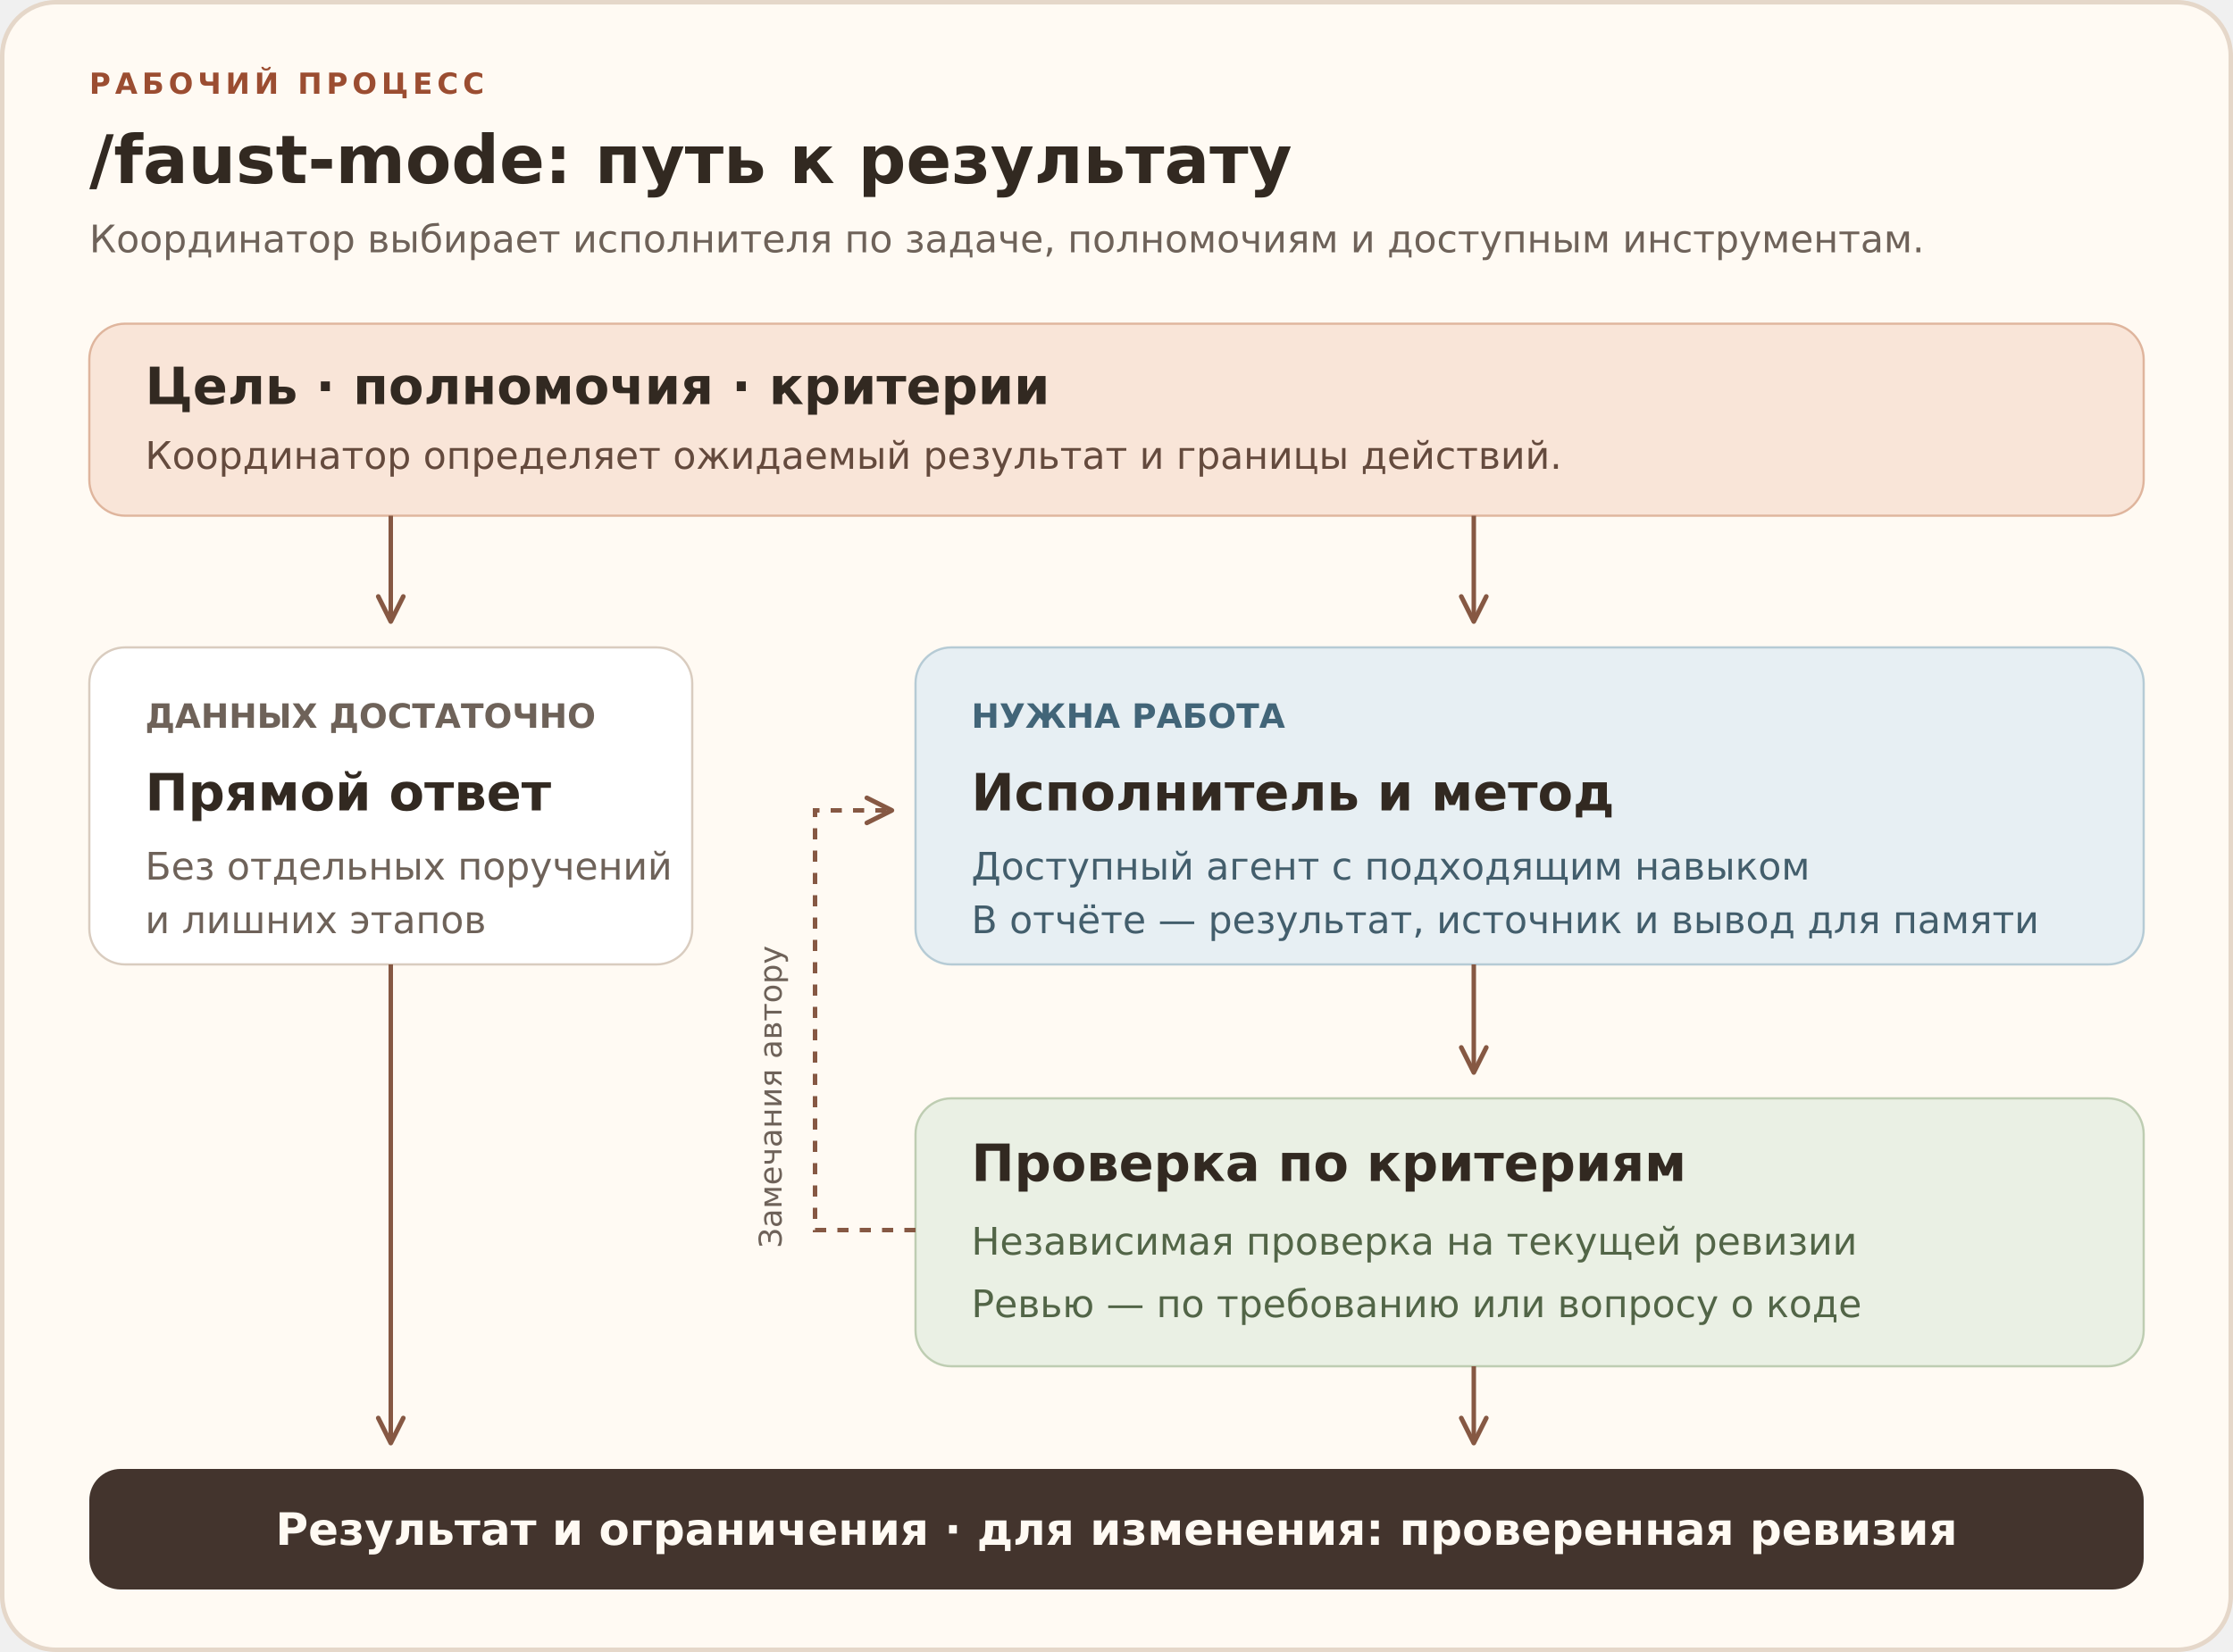
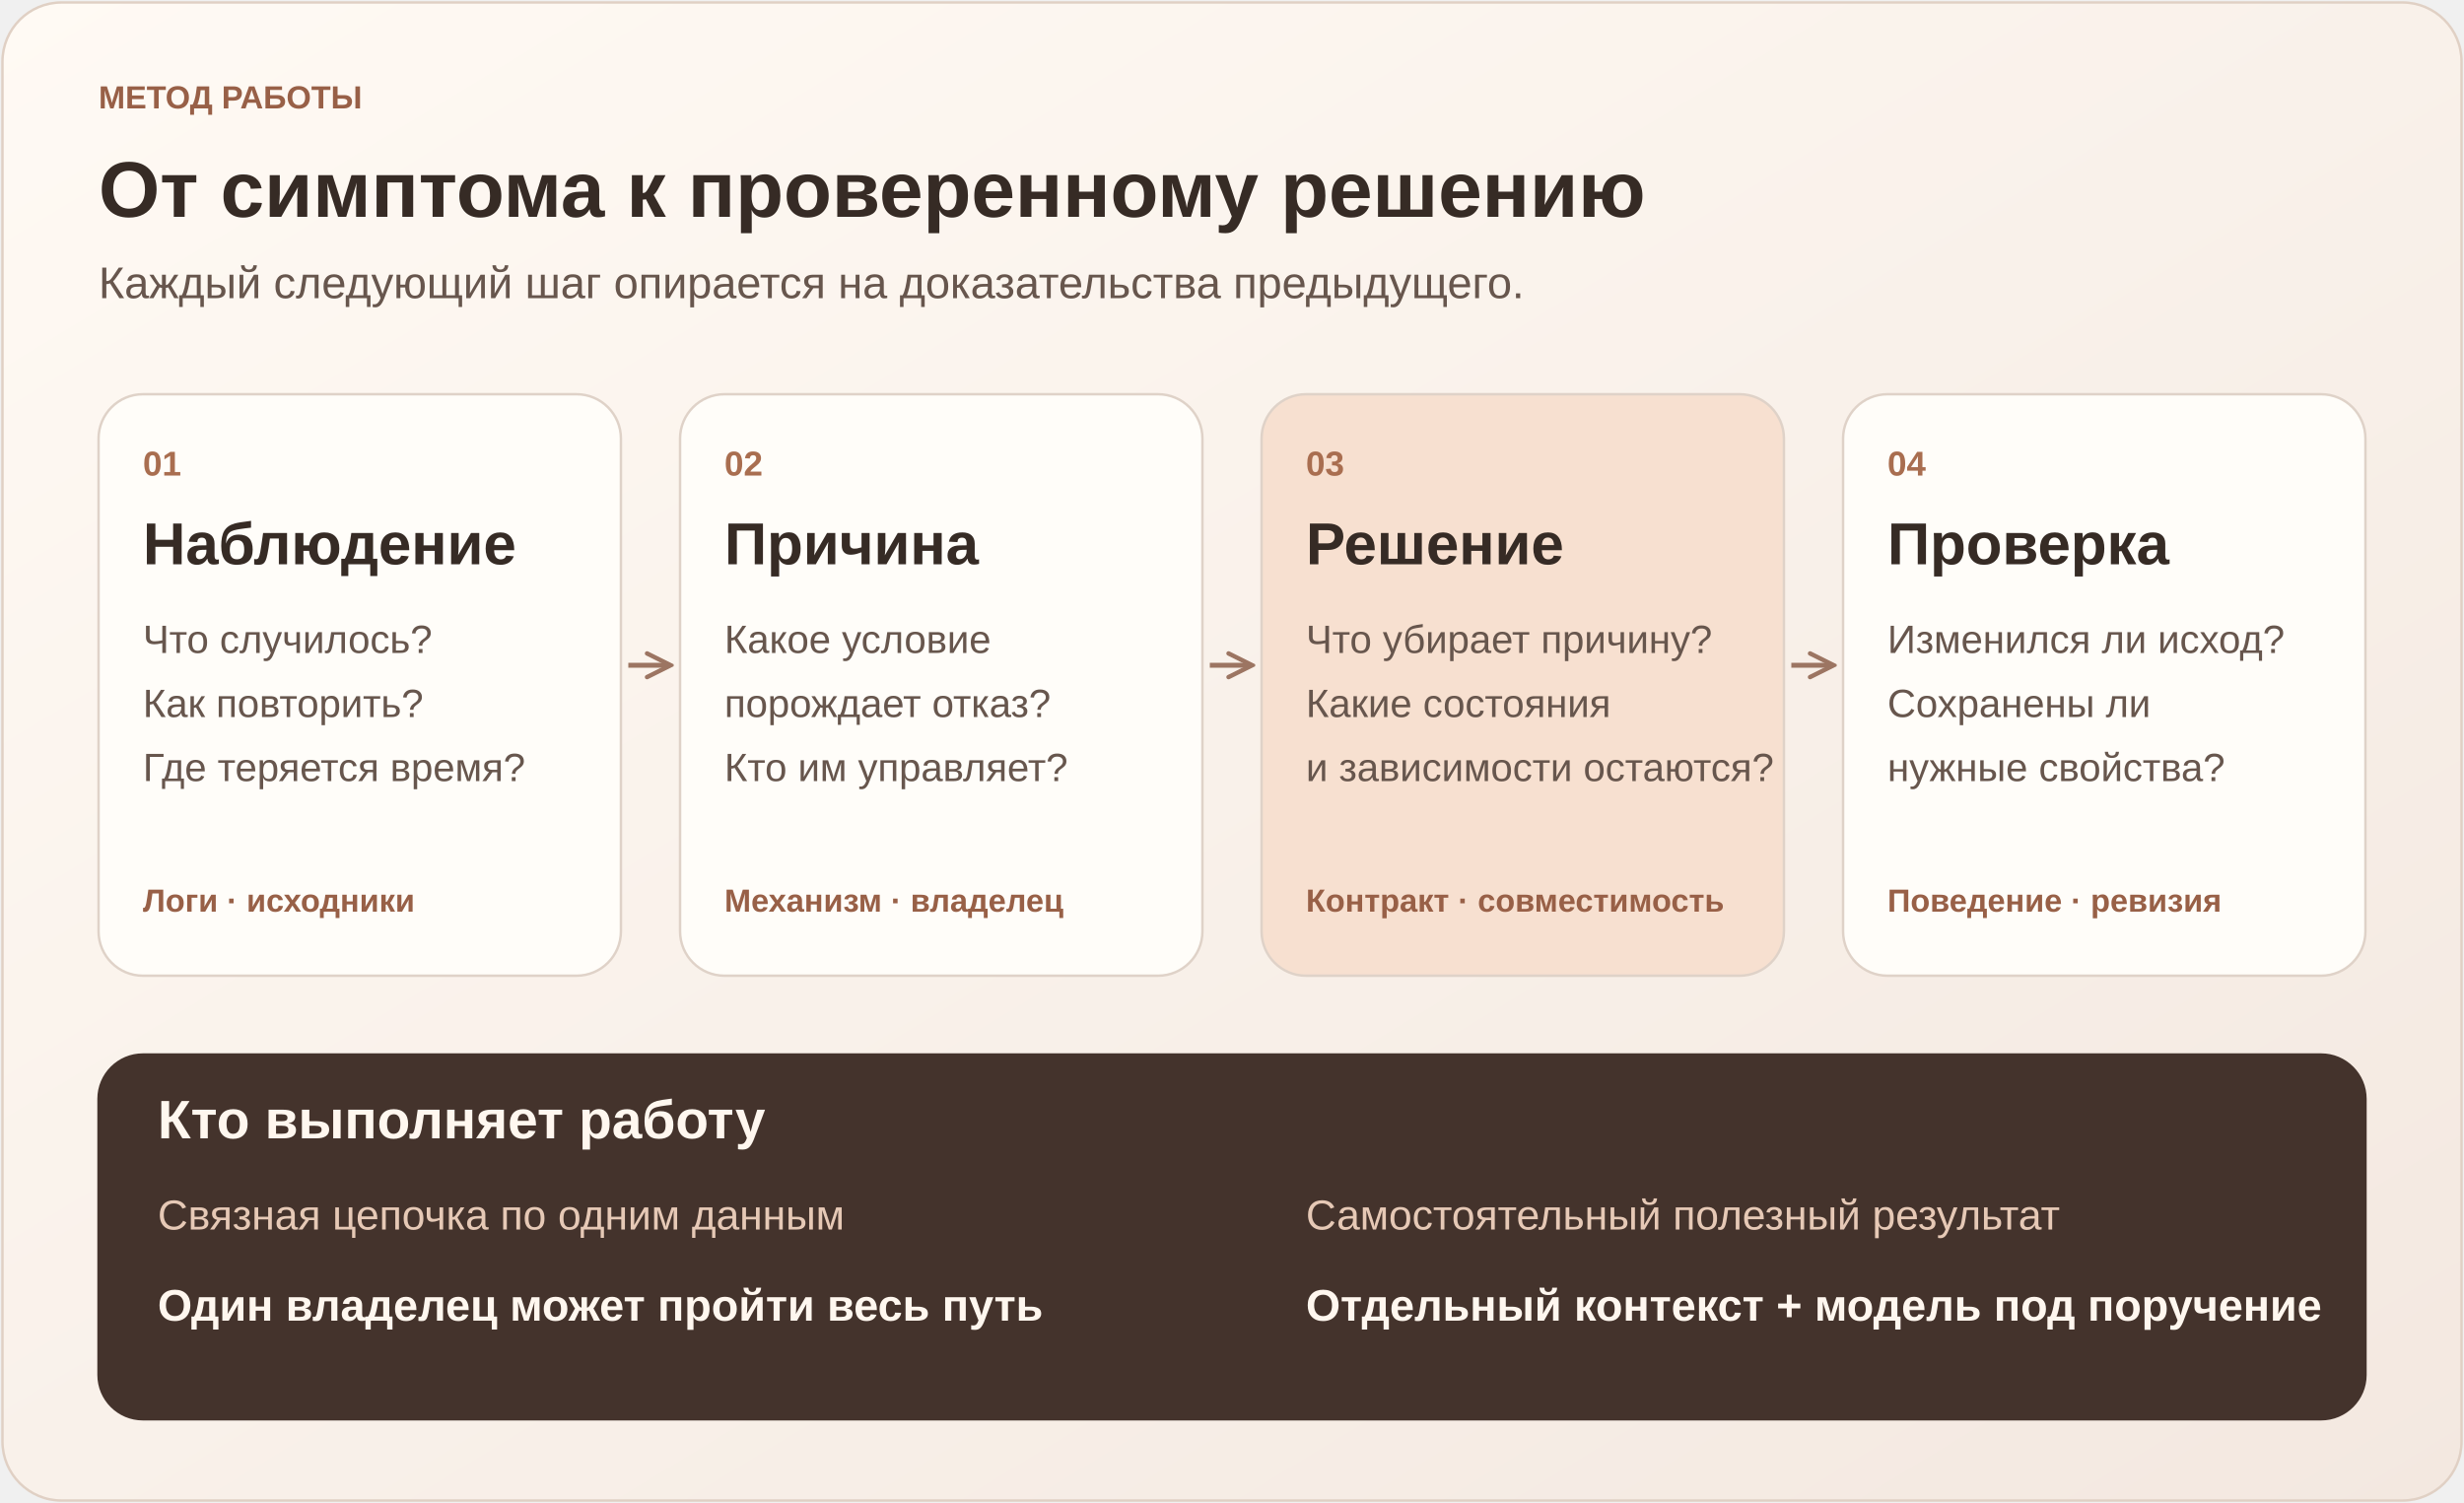
- <svg xmlns="http://www.w3.org/2000/svg" width="1000" height="740" viewBox="0 0 1000 740" role="img" aria-labelledby="title desc">
+ <svg xmlns="http://www.w3.org/2000/svg" width="1000" height="610" viewBox="0 0 1000 610" role="img" aria-labelledby="title desc">
  <defs>
-     <marker id="arrow" viewBox="0 0 10 10" refX="8" refY="5" markerWidth="7" markerHeight="7" orient="auto-start-reverse">
-       <path d="M 1 1 L 9 5 L 1 9" fill="none" stroke="#865843" stroke-width="1.5" stroke-linecap="round" stroke-linejoin="round" />
+     <linearGradient id="paper" x2="1" y2="1">
+       <stop stop-color="#fffaf4" />
+       <stop offset="1" stop-color="#f3e8e0" />
+     </linearGradient>
+     <marker id="arrow" viewBox="0 0 10 10" refX="8" refY="5" markerWidth="6" markerHeight="6" orient="auto">
+       <path d="M 1 1 L 9 5 L 1 9" fill="none" stroke="#9c7562" stroke-width="1.5" stroke-linecap="round" />
    </marker>
  </defs>
-   <rect x="1" y="1" width="998" height="738" rx="24" fill="#fffaf3" stroke="#e5d7c9" stroke-width="2" />
-   <g font-family="DejaVu Sans, sans-serif">
-     <text x="40" y="42" fill="#9b4d31" font-size="13" font-weight="700" letter-spacing="2">РАБОЧИЙ ПРОЦЕСС</text>
-     <text x="40" y="82" fill="#322921" font-size="30" font-weight="700">/faust-mode: путь к результату</text>
-     <text x="40" y="113" fill="#6e6259" font-size="17">Координатор выбирает исполнителя по задаче, полномочиям и доступным инструментам.</text>
-     <rect x="40" y="145" width="920" height="86" rx="16" fill="#f9e5d8" stroke="#dfb59d" />
-     <text x="65" y="181" fill="#322921" font-size="23" font-weight="700">Цель · полномочия · критерии</text>
-     <text x="65" y="210" fill="#644a3d" font-size="17">Координатор определяет ожидаемый результат и границы действий.</text>
-     <path d="M 175 231 V 277" fill="none" stroke="#865843" stroke-width="2" marker-end="url(#arrow)" />
-     <path d="M 660 231 V 277" fill="none" stroke="#865843" stroke-width="2" marker-end="url(#arrow)" />
-     <rect x="40" y="290" width="270" height="142" rx="16" fill="#ffffff" stroke="#d9ccbf" />
-     <text x="65" y="326" fill="#6e6259" font-size="15" font-weight="700">ДАННЫХ ДОСТАТОЧНО</text>
-     <text x="65" y="363" fill="#322921" font-size="23" font-weight="700">Прямой ответ</text>
-     <text x="65" y="394" fill="#6e6259" font-size="17">Без отдельных поручений</text>
-     <text x="65" y="418" fill="#6e6259" font-size="17">и лишних этапов</text>
-     <rect x="410" y="290" width="550" height="142" rx="16" fill="#e7eff3" stroke="#b6cbd5" />
-     <text x="435" y="326" fill="#426578" font-size="15" font-weight="700">НУЖНА РАБОТА</text>
-     <text x="435" y="363" fill="#322921" font-size="23" font-weight="700">Исполнитель и метод</text>
-     <text x="435" y="394" fill="#435e6c" font-size="17">Доступный агент с подходящим навыком</text>
-     <text x="435" y="418" fill="#435e6c" font-size="17">В отчёте — результат, источник и вывод для памяти</text>
-     <path d="M 660 432 V 479" fill="none" stroke="#865843" stroke-width="2" marker-end="url(#arrow)" />
-     <rect x="410" y="492" width="550" height="120" rx="16" fill="#eaf0e4" stroke="#becdb2" />
-     <text x="435" y="529" fill="#322921" font-size="23" font-weight="700">Проверка по критериям</text>
-     <text x="435" y="562" fill="#526547" font-size="17">Независимая проверка на текущей ревизии</text>
-     <text x="435" y="590" fill="#526547" font-size="17">Ревью — по требованию или вопросу о коде</text>
-     <path d="M 410 551 H 365 V 363 H 398" fill="none" stroke="#865843" stroke-width="2" stroke-dasharray="5 5" marker-end="url(#arrow)" />
-     <text x="350" y="559" transform="rotate(-90 350 559)" fill="#6e6259" font-size="14">Замечания автору</text>
-     <path d="M 175 432 V 645" fill="none" stroke="#865843" stroke-width="2" marker-end="url(#arrow)" />
-     <path d="M 660 612 V 645" fill="none" stroke="#865843" stroke-width="2" marker-end="url(#arrow)" />
-     <rect x="40" y="658" width="920" height="54" rx="14" fill="#43342d" />
-     <text x="500" y="692" fill="#fffaf3" font-size="20" font-weight="700" text-anchor="middle">Результат и ограничения · для изменения: проверенная ревизия</text>
+   <rect x="1" y="1" width="998" height="608" rx="24" fill="url(#paper)" stroke="#e0d0c4" />
+   <g font-family="Segoe UI, Arial, sans-serif">
+     <text x="40" y="44" font-size="13" fill="#986047" font-weight="700">МЕТОД РАБОТЫ</text>
+     <text x="40" y="88" font-size="32" fill="#362b25" font-weight="700">От симптома к проверенному решению</text>
+     <text x="40" y="121" font-size="18" fill="#67564d" font-weight="400">Каждый следующий шаг опирается на доказательства предыдущего.</text>
+     <rect x="40" y="160" width="212" height="236" rx="18" fill="#fffdf9" stroke="#dfd2c8" />
+     <text x="58" y="193" font-size="14" fill="#a96e50" font-weight="700">01</text>
+     <text x="58" y="229" font-size="24" fill="#362b25" font-weight="700">Наблюдение</text>
+     <text x="58" y="265" font-size="16" fill="#67564d" font-weight="400">Что случилось?</text>
+     <text x="58" y="291" font-size="16" fill="#67564d" font-weight="400">Как повторить?</text>
+     <text x="58" y="317" font-size="16" fill="#67564d" font-weight="400">Где теряется время?</text>
+     <text x="58" y="370" font-size="13" fill="#986047" font-weight="600">Логи · исходники</text>
+     <path d="M 255 270 H 271" fill="none" stroke="#9c7562" stroke-width="2" marker-end="url(#arrow)" />
+     <rect x="276" y="160" width="212" height="236" rx="18" fill="#fffdf9" stroke="#dfd2c8" />
+     <text x="294" y="193" font-size="14" fill="#a96e50" font-weight="700">02</text>
+     <text x="294" y="229" font-size="24" fill="#362b25" font-weight="700">Причина</text>
+     <text x="294" y="265" font-size="16" fill="#67564d" font-weight="400">Какое условие</text>
+     <text x="294" y="291" font-size="16" fill="#67564d" font-weight="400">порождает отказ?</text>
+     <text x="294" y="317" font-size="16" fill="#67564d" font-weight="400">Кто им управляет?</text>
+     <text x="294" y="370" font-size="13" fill="#986047" font-weight="600">Механизм · владелец</text>
+     <path d="M 491 270 H 507" fill="none" stroke="#9c7562" stroke-width="2" marker-end="url(#arrow)" />
+     <rect x="512" y="160" width="212" height="236" rx="18" fill="#f7e0d0" stroke="#dfd2c8" />
+     <text x="530" y="193" font-size="14" fill="#a96e50" font-weight="700">03</text>
+     <text x="530" y="229" font-size="24" fill="#362b25" font-weight="700">Решение</text>
+     <text x="530" y="265" font-size="16" fill="#67564d" font-weight="400">Что убирает причину?</text>
+     <text x="530" y="291" font-size="16" fill="#67564d" font-weight="400">Какие состояния</text>
+     <text x="530" y="317" font-size="16" fill="#67564d" font-weight="400">и зависимости остаются?</text>
+     <text x="530" y="370" font-size="13" fill="#986047" font-weight="600">Контракт · совместимость</text>
+     <path d="M 727 270 H 743" fill="none" stroke="#9c7562" stroke-width="2" marker-end="url(#arrow)" />
+     <rect x="748" y="160" width="212" height="236" rx="18" fill="#fffdf9" stroke="#dfd2c8" />
+     <text x="766" y="193" font-size="14" fill="#a96e50" font-weight="700">04</text>
+     <text x="766" y="229" font-size="24" fill="#362b25" font-weight="700">Проверка</text>
+     <text x="766" y="265" font-size="16" fill="#67564d" font-weight="400">Изменился ли исход?</text>
+     <text x="766" y="291" font-size="16" fill="#67564d" font-weight="400">Сохранены ли</text>
+     <text x="766" y="317" font-size="16" fill="#67564d" font-weight="400">нужные свойства?</text>
+     <text x="766" y="370" font-size="13" fill="#986047" font-weight="600">Поведение · ревизия</text>
+     <rect x="40" y="428" width="920" height="148" rx="18" fill="#44332c" stroke="#44332c" />
+     <text x="64" y="462" font-size="22" fill="#fff7ef" font-weight="700">Кто выполняет работу</text>
+     <text x="64" y="499" font-size="17" fill="#e6c9b6" font-weight="400">Связная цепочка по одним данным</text>
+     <text x="64" y="536" font-size="18" fill="#fff7ef" font-weight="600">Один владелец может пройти весь путь</text>
+     <text x="530" y="499" font-size="17" fill="#e6c9b6" font-weight="400">Самостоятельный полезный результат</text>
+     <text x="530" y="536" font-size="18" fill="#fff7ef" font-weight="600">Отдельный контекст + модель под поручение</text>
  </g>
</svg>
